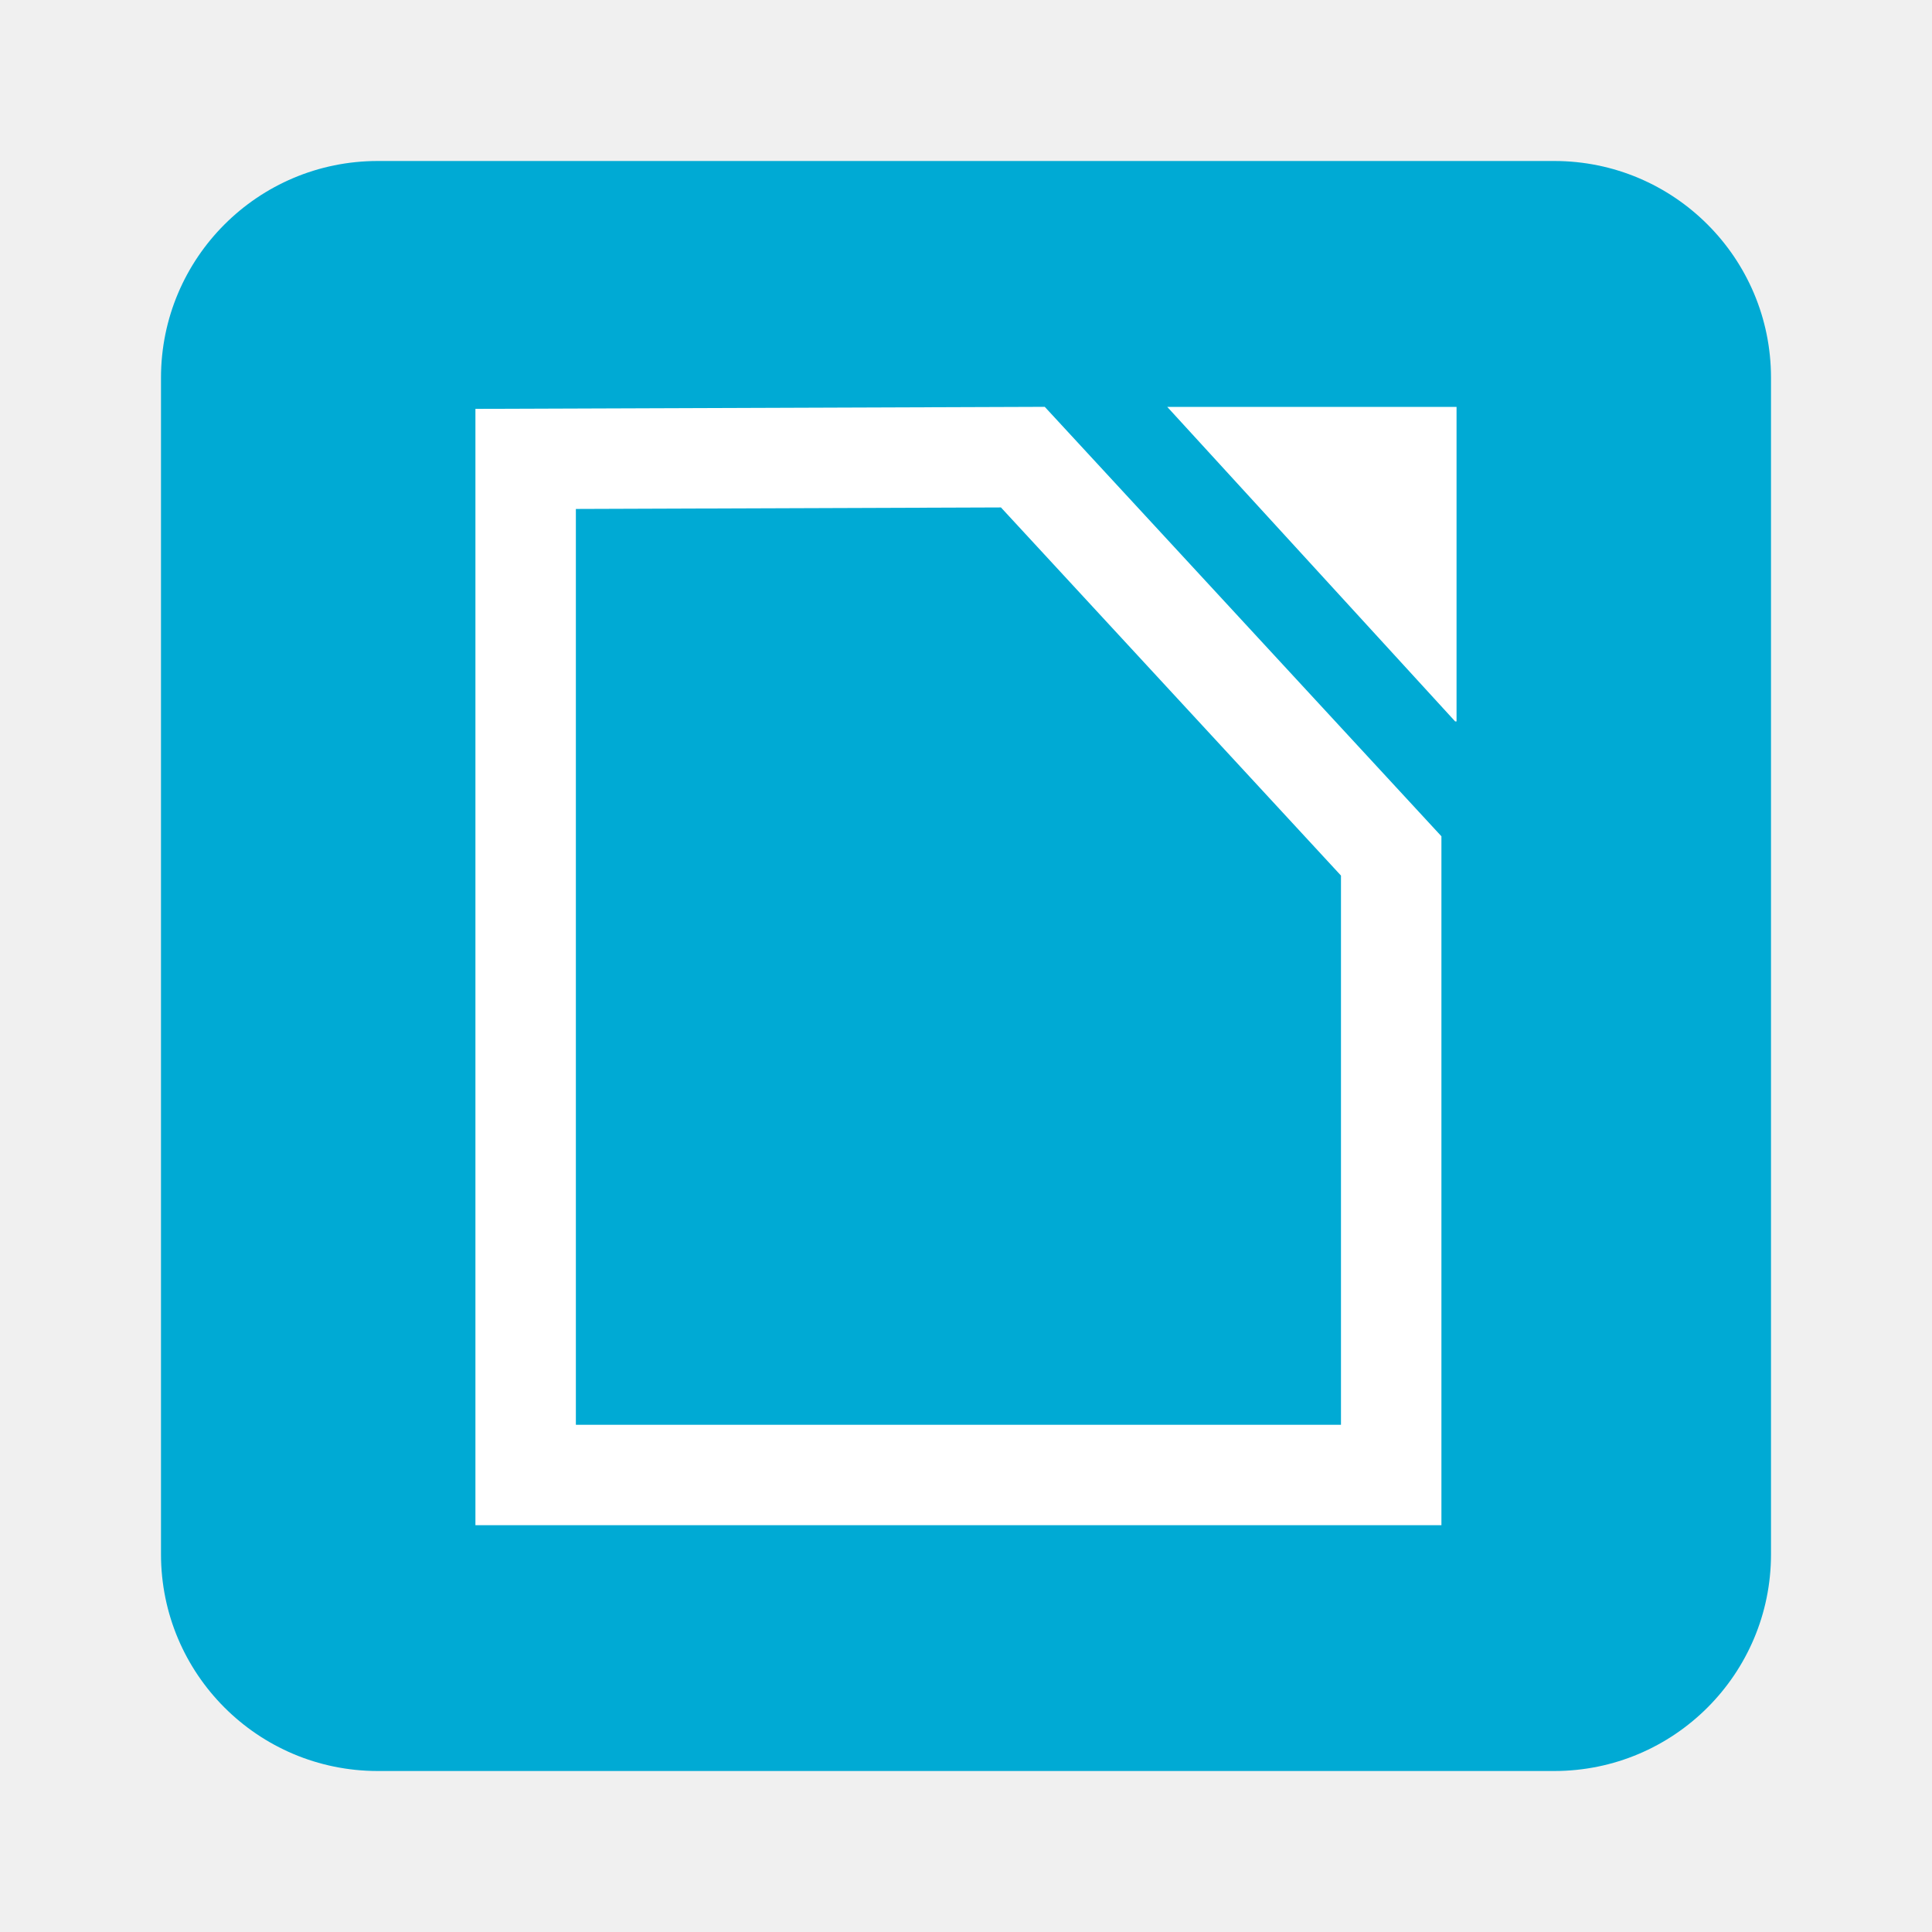
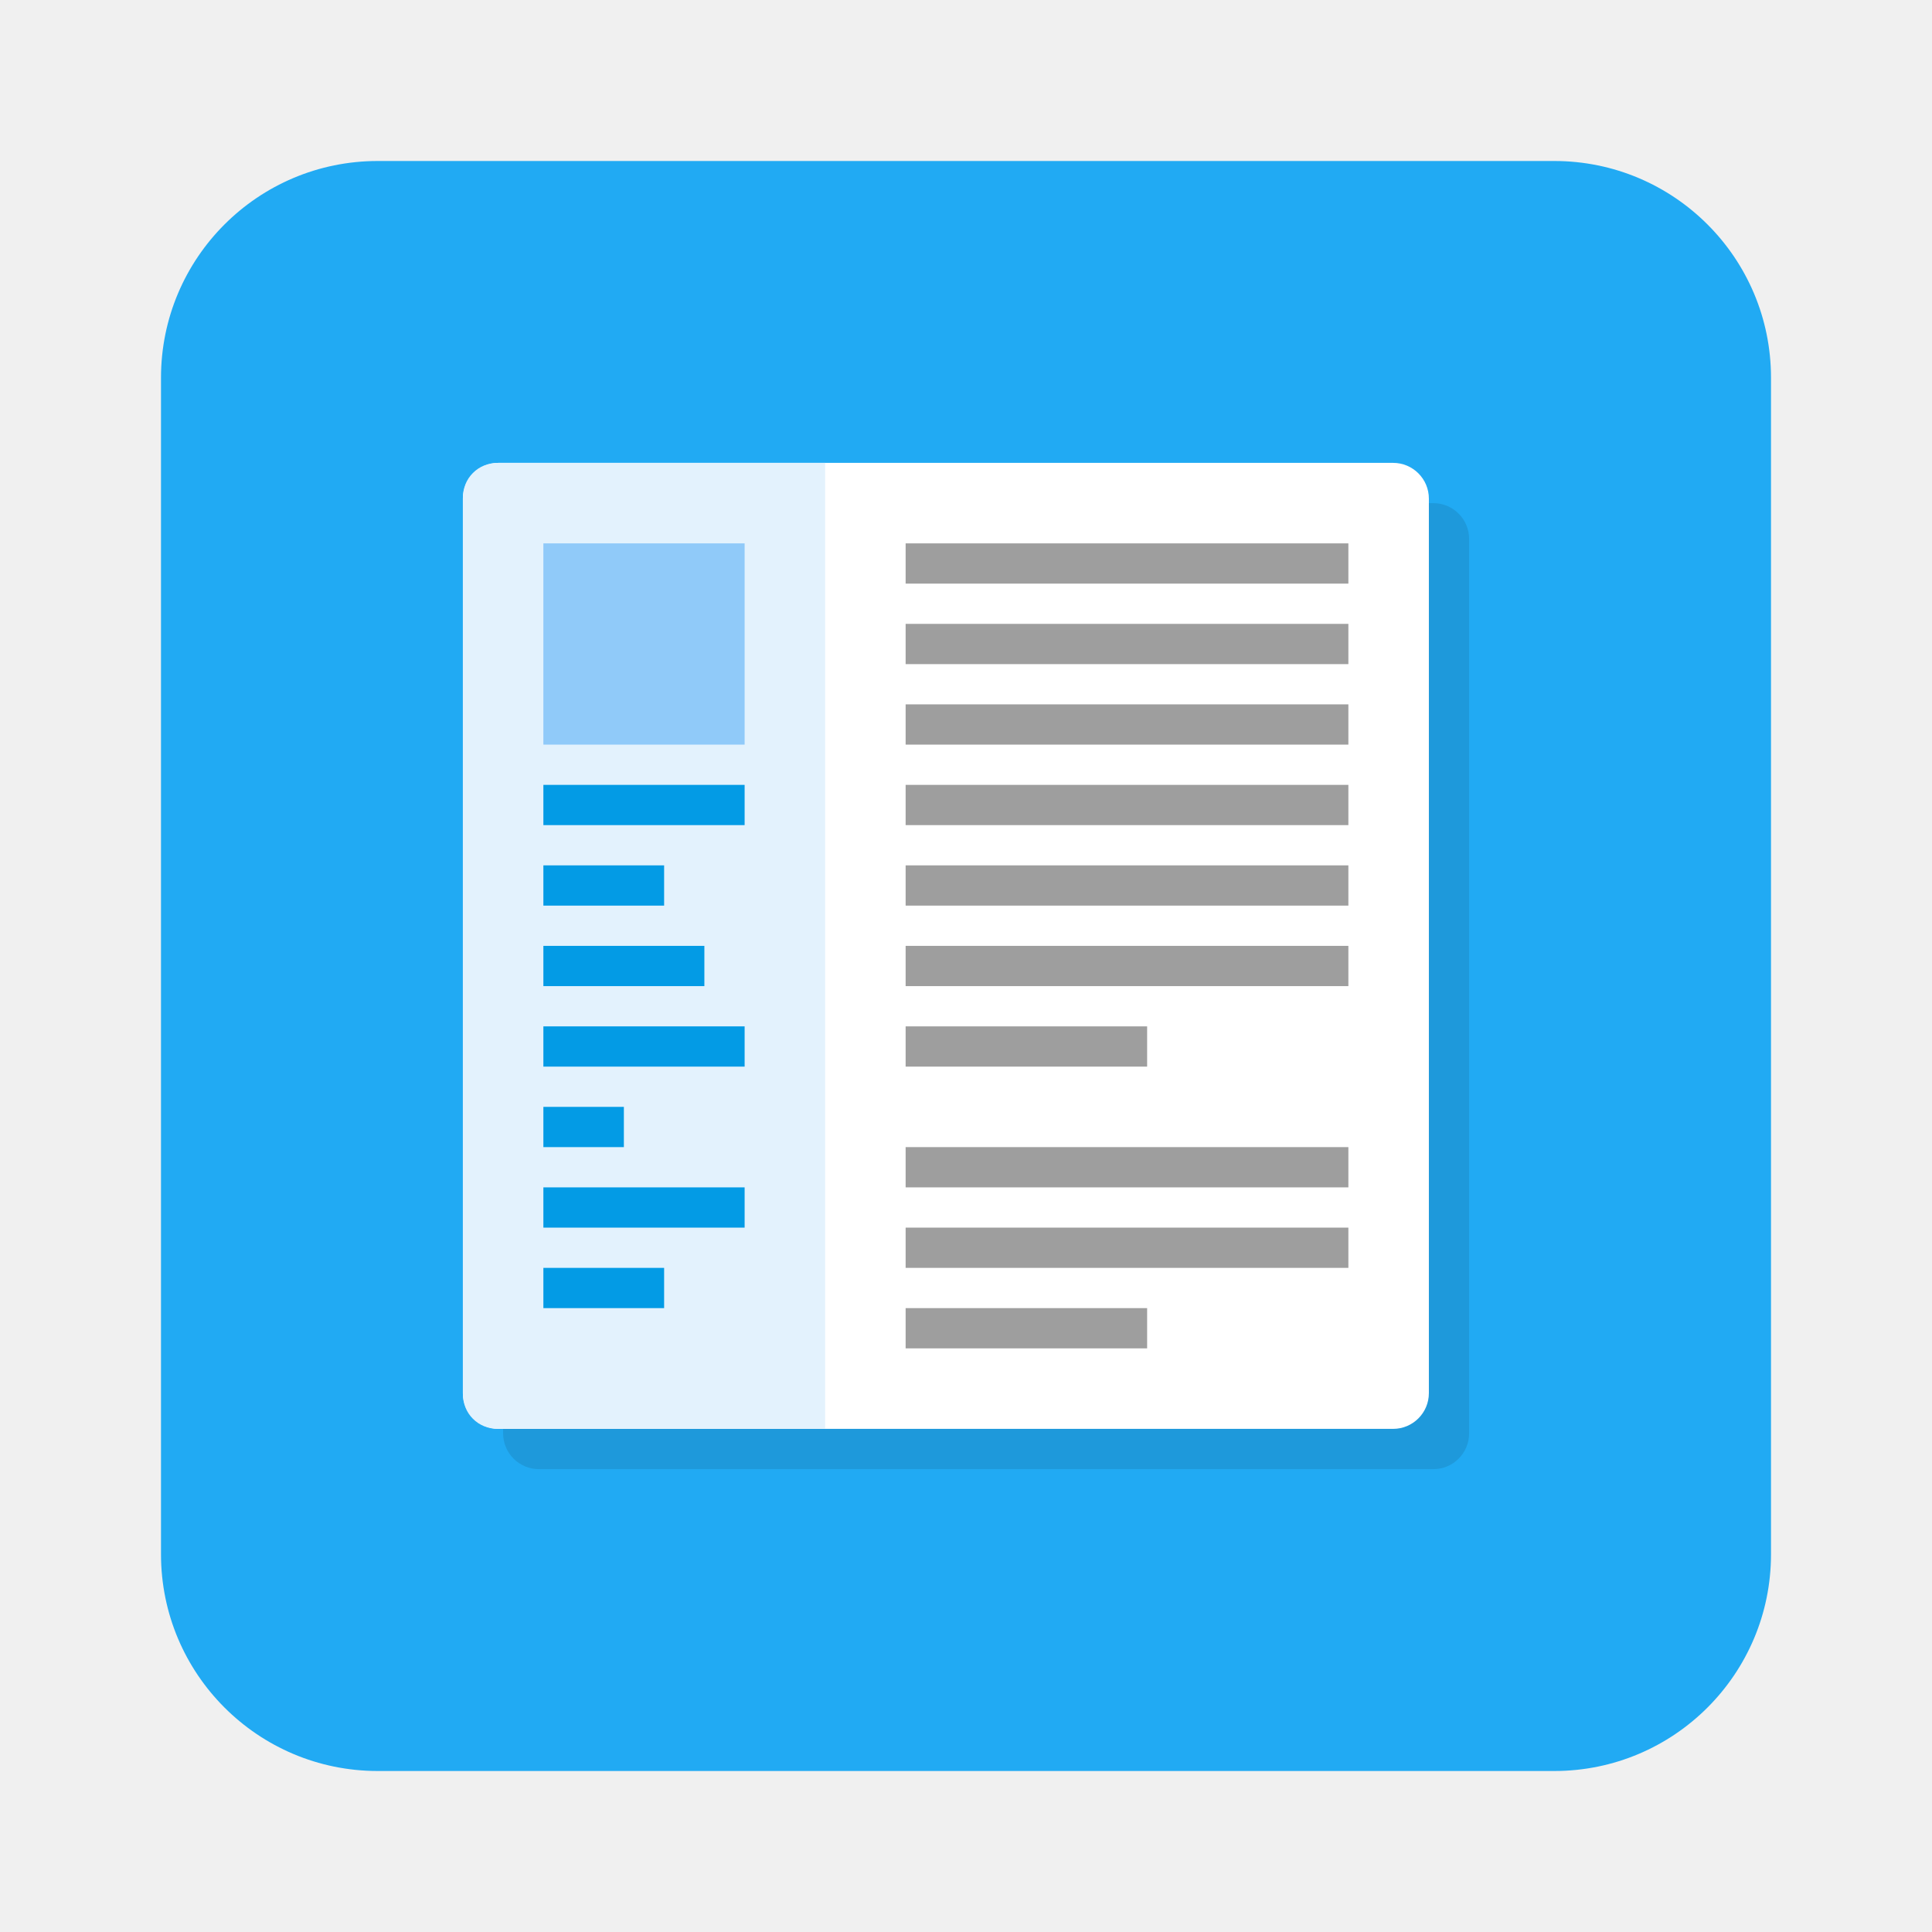
- <svg xmlns="http://www.w3.org/2000/svg" height="96" width="96">
-   <g transform="matrix(1 0 0 1 0 -956.36)">
-     <rect x="8" rx="10.769" y="964.36" fill="#00aad4" fill-opacity="1" stroke="none" height="80" width="80" />
-     <g transform="matrix(1 0 0 1 -0.376 2.223)">
-       <path stroke-opacity="1" d="m 26.495,976.94 0,50.489 43.009,0 0,-30.761 -18.303,-19.816 z" stroke-width="4.991" fill="none" stroke="#ffffff" stroke-dasharray="none" stroke-linecap="butt" stroke-linejoin="miter" stroke-miterlimit="4" />
-       <path d="m 72.682,989.984 -14.305,-15.628 14.374,0 0,15.628 z" fill="#ffffff" fill-opacity="1" stroke="none" />
+ <svg xmlns="http://www.w3.org/2000/svg" height="96" width="96" id="svg2" version="1.1">
+   <defs id="defs16">
+     <linearGradient id="linearGradient3784">
+       <stop id="stop3786" offset="0" style="stop-color:#2196f3;stop-opacity:1;" />
+       <stop id="stop3788" offset="1" style="stop-color:#21b0f3;stop-opacity:1;" />
+     </linearGradient>
+   </defs>
+   <g transform="matrix(1 0 0 1 0 -956.36)" id="g4">
+     <rect x="8" rx="10.769" y="964.36" fill="#00aad4" fill-opacity="1" stroke="none" height="80" width="80" id="rect6" style="fill:#21aaf3;fill-opacity:1" />
+     <g id="g3032" transform="translate(-13.42373,1002.918)" />
+     <g id="g3025" transform="translate(-112.6237,1003.504)" />
+     <g id="g4245" transform="matrix(2,0,0,2,121.8475,-1044.475)">
+       <rect style="opacity:0.1;fill:black;fill-opacity:1;stroke:none" id="rect3837" width="24" height="24" x="-48.424" y="1012.918" ry="0.889" />
+       <g transform="translate(-61.42373,-4.444697)" id="g3839">
+         <rect style="opacity:1;fill:white;fill-opacity:1;stroke:none;stroke-width:4;stroke-linecap:round;stroke-linejoin:miter;stroke-miterlimit:4;stroke-dasharray:none;stroke-dashoffset:0;stroke-opacity:1" id="rect3792" width="24" height="24" x="12" y="12" transform="translate(0,1004.362)" ry="0.889" />
+         <path style="opacity:1;fill:#e3f2fd;fill-opacity:1;stroke:none" d="m 21,12 -8.125,0 C 12.629,12 12.411,12.089 12.25,12.25 12.089,12.411 12,12.629 12,12.875 l 0,22.25 c 0,0.246 0.089,0.464 0.25,0.625 0.161,0.161 0.379,0.25 0.625,0.25 L 21,36 21,12 Z" id="path3799" transform="translate(0,1004.362)" />
+         <rect style="fill:#90caf9;fill-opacity:1;stroke:none" id="rect3801" width="5" height="5" x="14" y="14" transform="translate(0,1004.362)" ry="0" />
+         <rect style="fill:#9e9e9e;fill-opacity:1;stroke:none" id="rect3803" width="11" height="1" x="23" y="1018.362" />
+         <rect y="1020.362" x="23" height="1" width="11" id="rect3805" style="fill:#9e9e9e;fill-opacity:1;stroke:none" />
+         <rect style="fill:#9e9e9e;fill-opacity:1;stroke:none" id="rect3807" width="11" height="1" x="23" y="1022.362" />
+         <rect y="1024.362" x="23" height="1" width="11" id="rect3809" style="fill:#9e9e9e;fill-opacity:1;stroke:none" />
+         <rect style="fill:#039be5;fill-opacity:1;stroke:none" id="rect3811" width="5" height="1" x="14" y="1024.362" />
+         <rect y="1026.362" x="14" height="1" width="3" id="rect3813" style="fill:#039be5;fill-opacity:1;stroke:none" />
+         <rect style="fill:#039be5;fill-opacity:1;stroke:none" id="rect3815" width="4" height="1" x="14" y="1028.362" />
+         <rect y="1030.362" x="14" height="1" width="5" id="rect3817" style="fill:#039be5;fill-opacity:1;stroke:none" />
+         <rect style="fill:#039be5;fill-opacity:1;stroke:none" id="rect3819" width="2" height="1" x="14" y="1032.362" />
+         <rect y="1034.362" x="14" height="1" width="5" id="rect3821" style="fill:#039be5;fill-opacity:1;stroke:none" />
+         <rect style="fill:#039be5;fill-opacity:1;stroke:none" id="rect3823" width="3" height="1" x="14" y="1036.362" />
+         <rect style="fill:#9e9e9e;fill-opacity:1;stroke:none" id="rect3825" width="11" height="1" x="23" y="1026.362" />
+         <rect y="1028.362" x="23" height="1" width="11" id="rect3827" style="fill:#9e9e9e;fill-opacity:1;stroke:none" />
+         <rect style="fill:#9e9e9e;fill-opacity:1;stroke:none" id="rect3829" width="6" height="1" x="23" y="1030.362" />
+         <rect y="1033.362" x="23" height="1" width="11" id="rect3831" style="fill:#9e9e9e;fill-opacity:1;stroke:none" />
+         <rect style="fill:#9e9e9e;fill-opacity:1;stroke:none" id="rect3833" width="11" height="1" x="23" y="1035.362" />
+         <rect y="1037.362" x="23" height="1" width="6" id="rect3835" style="fill:#9e9e9e;fill-opacity:1;stroke:none" />
+       </g>
    </g>
  </g>
</svg>
